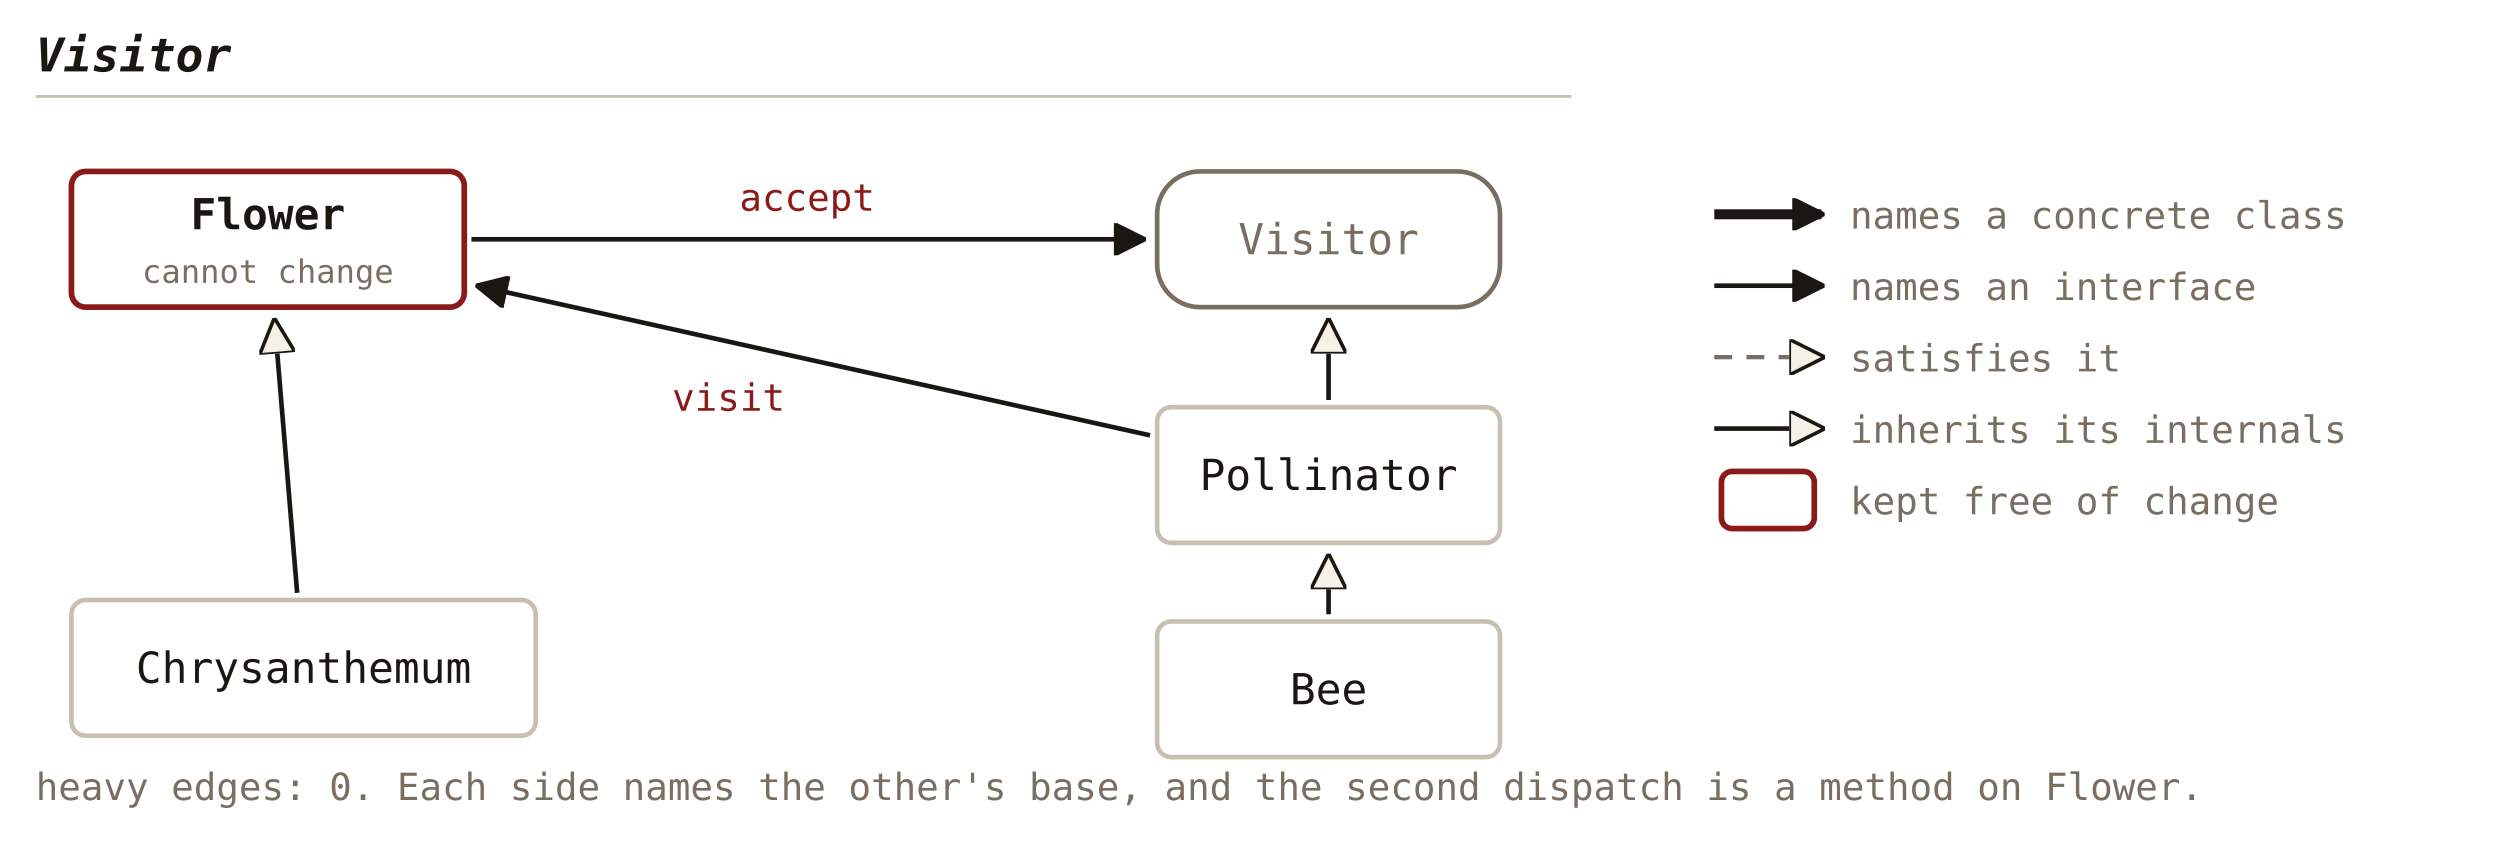
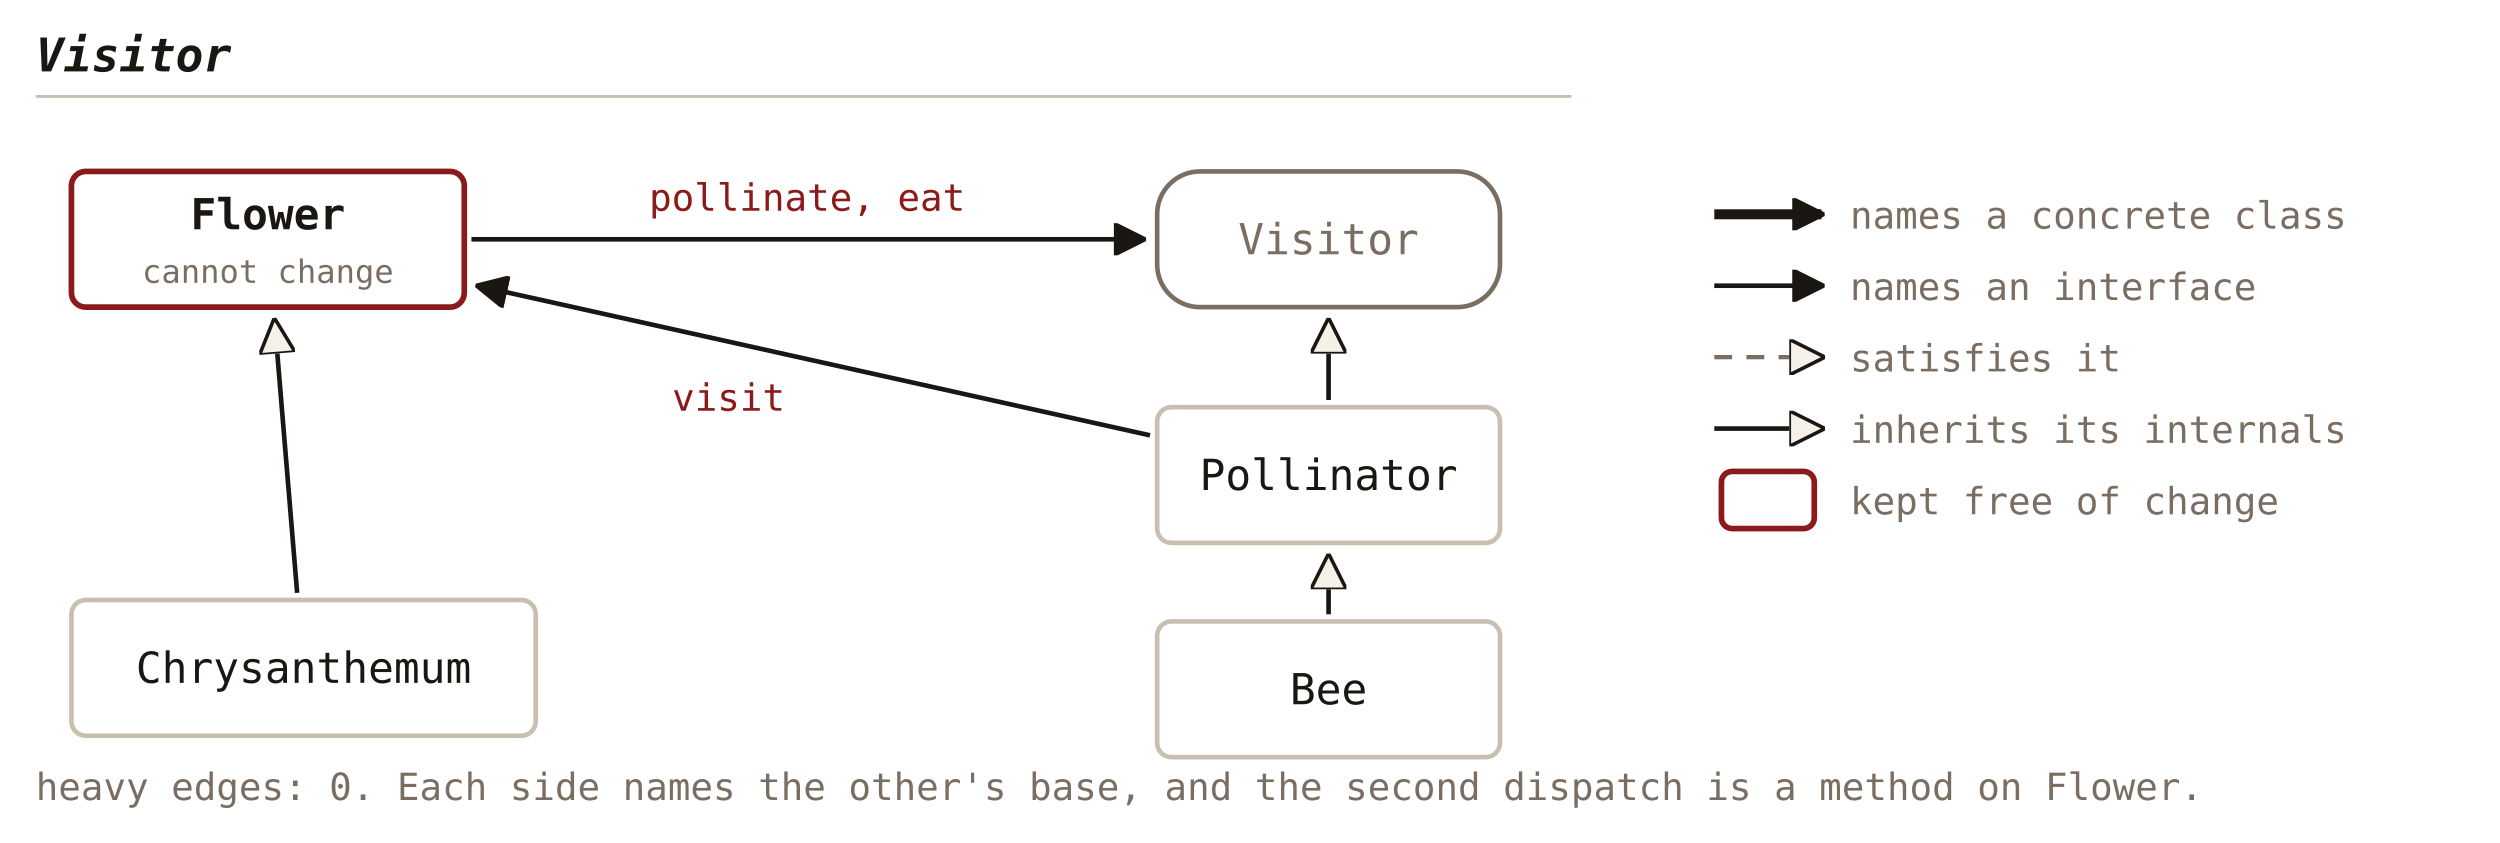
<svg xmlns="http://www.w3.org/2000/svg" viewBox="0 0 700 236" font-family="'JetBrains Mono', Consolas, monospace">
  <defs>
    <marker id="c33-solid" viewBox="0 0 10 10" refX="9" refY="5" markerWidth="9" markerHeight="9" orient="auto" markerUnits="userSpaceOnUse">
      <path d="M0,0 L10,5 L0,10 Z" fill="#1a1612" stroke="#1a1612" stroke-width="1" />
    </marker>
    <marker id="c33-hollow" viewBox="0 0 10 10" refX="9" refY="5" markerWidth="10" markerHeight="10" orient="auto" markerUnits="userSpaceOnUse">
      <path d="M0,0 L10,5 L0,10 Z" fill="#f5f0e8" stroke="#1a1612" stroke-width="1" />
    </marker>
  </defs>
  <text x="10" y="20" font-size="13" font-weight="bold" font-style="italic" fill="#1a1612" text-anchor="start">Visitor</text>
  <line x1="10" y1="27" x2="440" y2="27" stroke="#c8bfb0" stroke-width="0.8" />
  <rect x="20" y="48" width="110" height="38" fill="none" stroke="#8b1a1a" stroke-width="1.6" rx="4" />
  <text x="75.0" y="64.2" font-size="12" font-weight="bold" fill="#1a1612" text-anchor="middle">Flower</text>
  <text x="75.0" y="79.2" font-size="9" fill="#7a6e62" text-anchor="middle">cannot change</text>
  <rect x="324" y="48" width="96" height="38" fill="none" stroke="#7a6e62" stroke-width="1.3" rx="12" />
  <text x="372.0" y="71.2" font-size="12" fill="#7a6e62" text-anchor="middle">Visitor</text>
  <rect x="20" y="168" width="130" height="38" fill="none" stroke="#c8bfb0" stroke-width="1.3" rx="4" />
  <text x="85.0" y="191.2" font-size="12" fill="#1a1612" text-anchor="middle">Chrysanthemum</text>
  <rect x="324" y="114" width="96" height="38" fill="none" stroke="#c8bfb0" stroke-width="1.3" rx="4" />
  <text x="372.0" y="137.2" font-size="12" fill="#1a1612" text-anchor="middle">Pollinator</text>
  <rect x="324" y="174" width="96" height="38" fill="none" stroke="#c8bfb0" stroke-width="1.3" rx="4" />
  <text x="372.0" y="197.2" font-size="12" fill="#1a1612" text-anchor="middle">Bee</text>
  <line x1="132.0" y1="67.0" x2="320.0" y2="67.0" stroke="#1a1612" stroke-width="1.3" marker-end="url(#c33-solid)" />
-   <text x="226.0" y="59.0" font-size="10.5" fill="#8b1a1a" text-anchor="middle">accept</text>
+   <text x="226.0" y="59.0" font-size="10.5" fill="#8b1a1a" text-anchor="middle">pollinate, eat</text>
  <line x1="322.0" y1="121.9" x2="134.0" y2="80.1" stroke="#1a1612" stroke-width="1.3" marker-end="url(#c33-solid)" />
  <text x="204.0" y="115.0" font-size="10.5" fill="#8b1a1a" text-anchor="middle">visit</text>
  <line x1="83.2" y1="166.0" x2="76.9" y2="90.0" stroke="#1a1612" stroke-width="1.3" marker-end="url(#c33-hollow)" />
  <line x1="372.0" y1="112.0" x2="372.0" y2="90.0" stroke="#1a1612" stroke-width="1.3" marker-end="url(#c33-hollow)" />
  <line x1="372.0" y1="172.0" x2="372.0" y2="156.0" stroke="#1a1612" stroke-width="1.3" marker-end="url(#c33-hollow)" />
  <text x="10" y="224" font-size="10.5" fill="#7a6e62" text-anchor="start">heavy edges: 0. Each side names the other's base, and the second dispatch is a method on Flower.</text>
  <line x1="480" y1="60" x2="510" y2="60" stroke="#1a1612" stroke-width="2.8" marker-end="url(#c33-solid)" />
  <text x="518" y="64" font-size="10.5" fill="#7a6e62" text-anchor="start">names a concrete class</text>
  <line x1="480" y1="80" x2="510" y2="80" stroke="#1a1612" stroke-width="1.3" marker-end="url(#c33-solid)" />
  <text x="518" y="84" font-size="10.5" fill="#7a6e62" text-anchor="start">names an interface</text>
  <line x1="480" y1="100" x2="510" y2="100" stroke="#7a6e62" stroke-width="1.2" stroke-dasharray="5,4" marker-end="url(#c33-hollow)" />
  <text x="518" y="104" font-size="10.5" fill="#7a6e62" text-anchor="start">satisfies it</text>
  <line x1="480" y1="120" x2="510" y2="120" stroke="#1a1612" stroke-width="1.3" marker-end="url(#c33-hollow)" />
  <text x="518" y="124" font-size="10.5" fill="#7a6e62" text-anchor="start">inherits its internals</text>
  <rect x="482" y="132" width="26" height="16" fill="none" stroke="#8b1a1a" stroke-width="1.6" rx="3" />
  <text x="518" y="144" font-size="10.5" fill="#7a6e62" text-anchor="start">kept free of change</text>
</svg>
